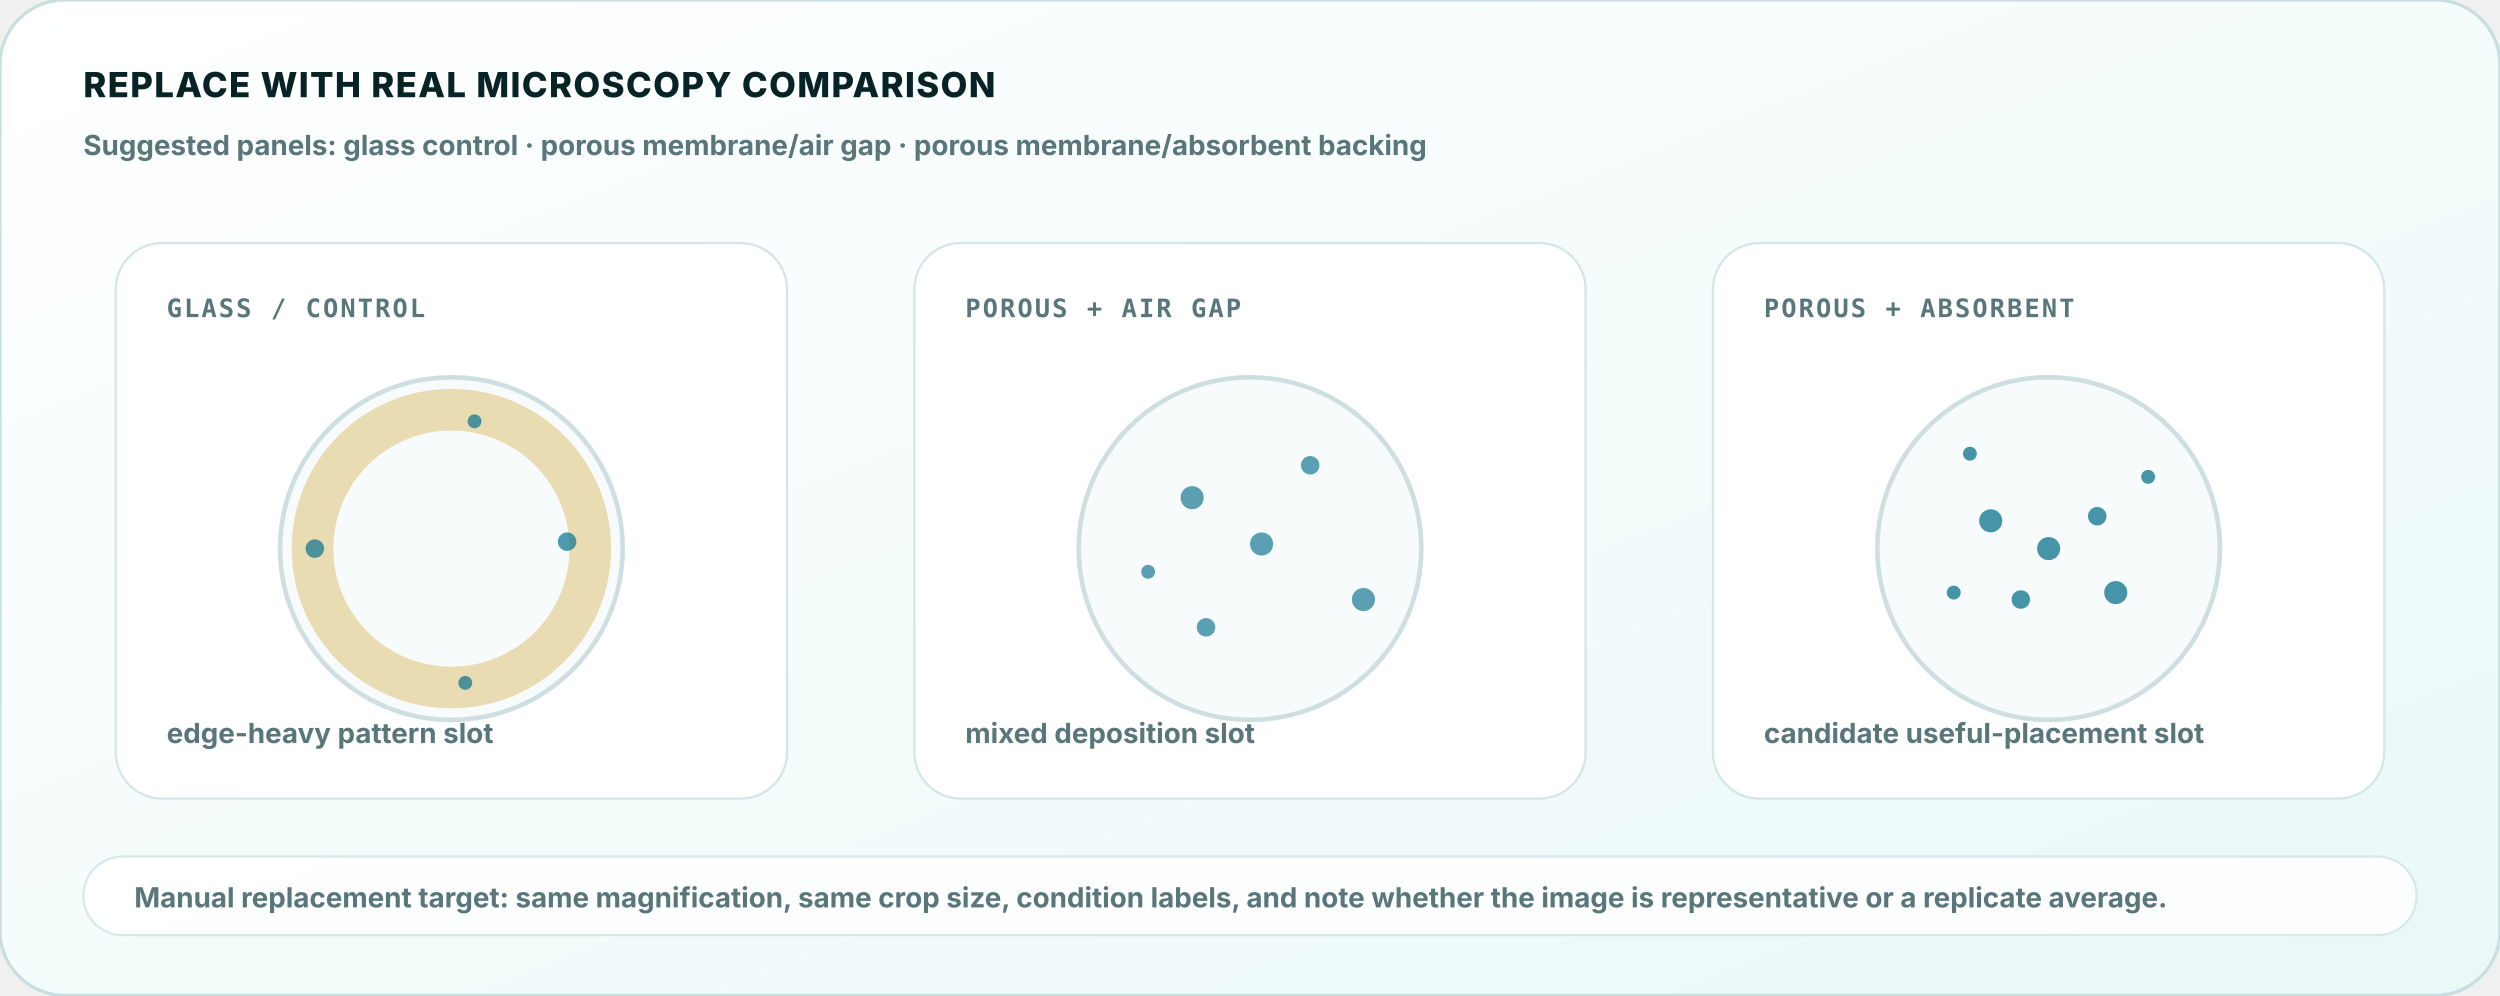
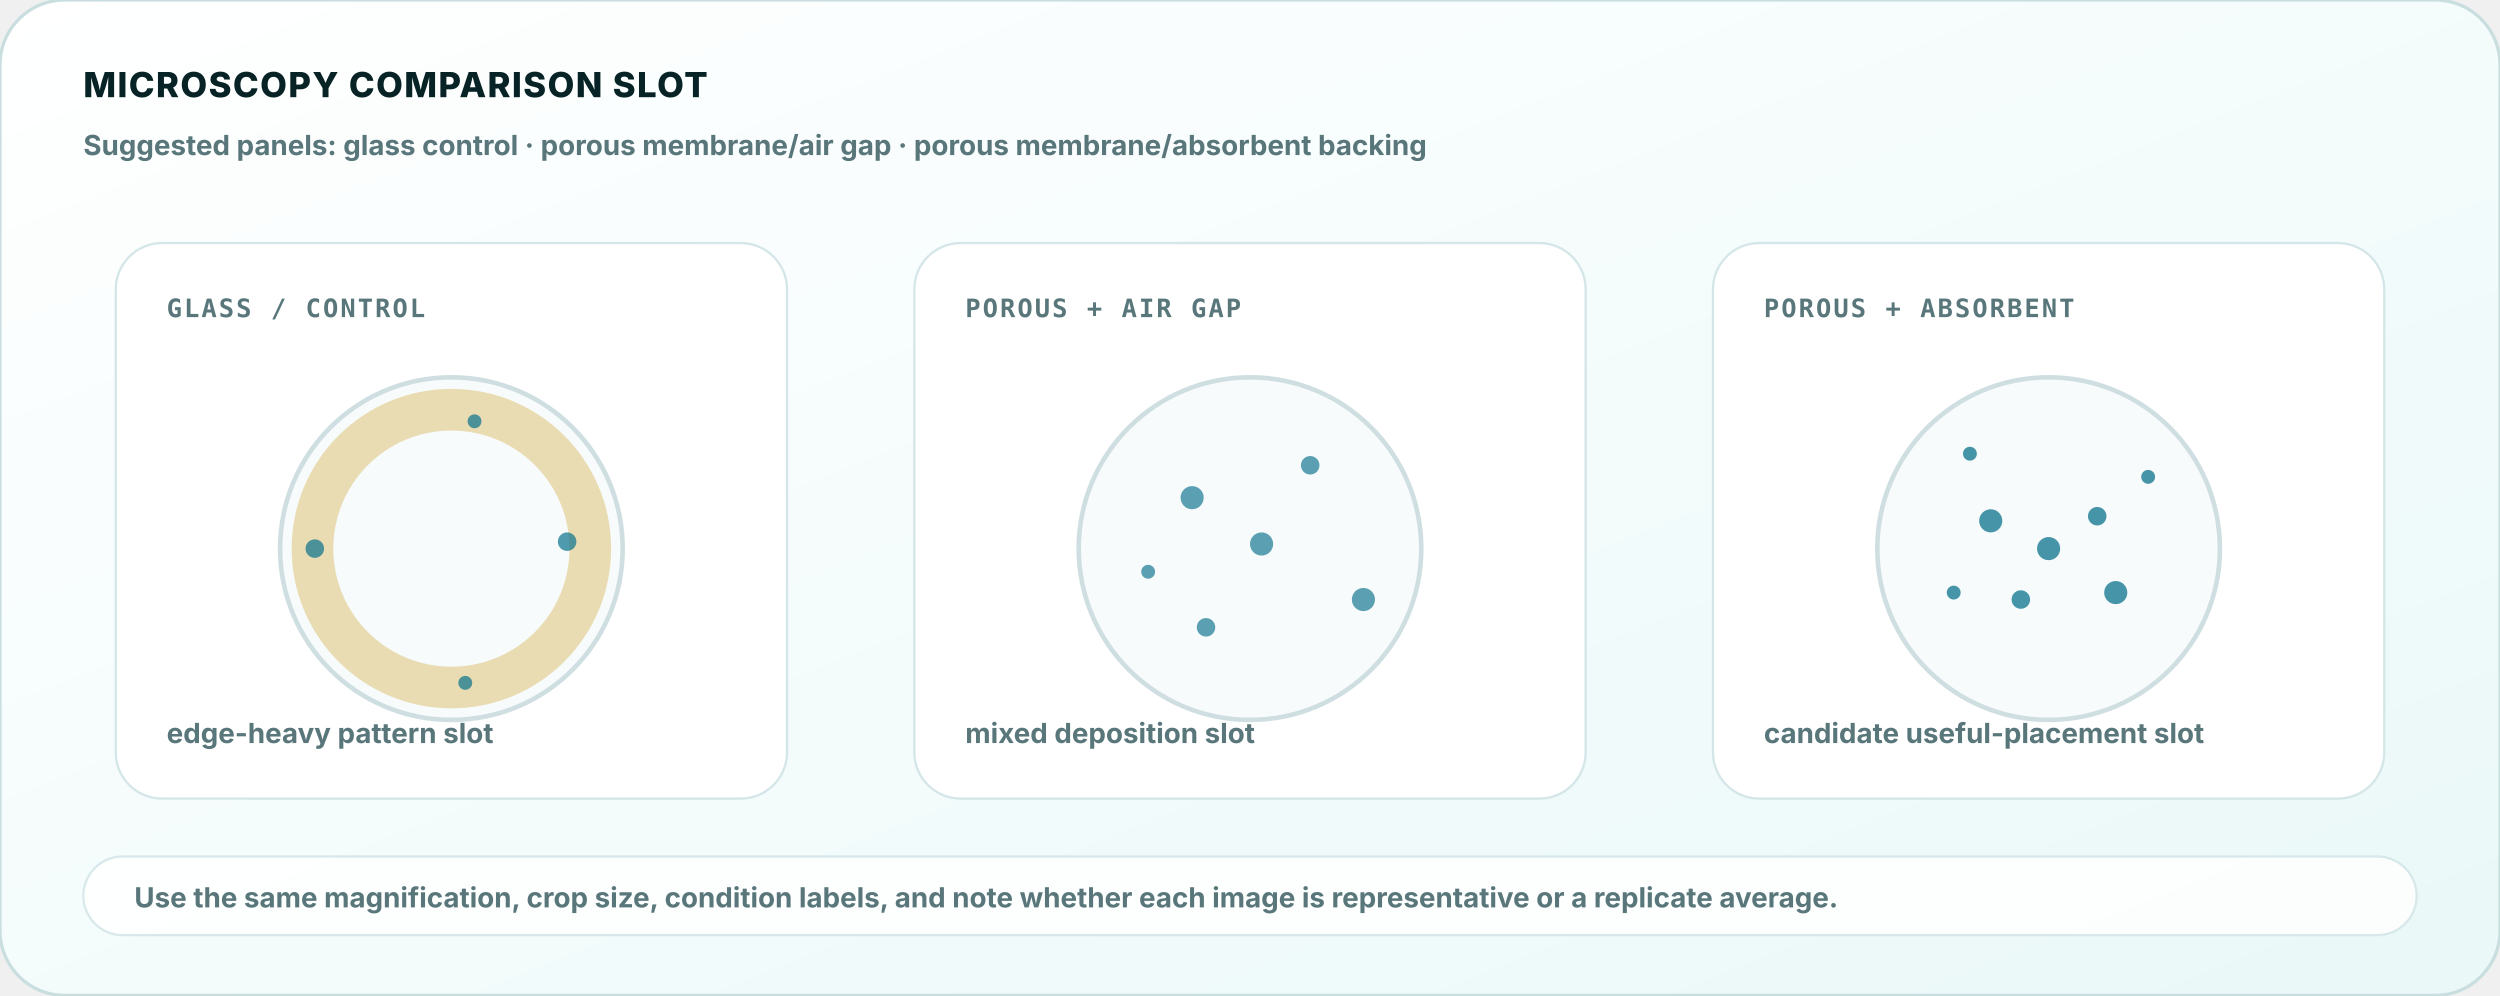
<svg xmlns="http://www.w3.org/2000/svg" viewBox="0 0 1080 430" role="img" aria-labelledby="title desc">
  <defs>
    <linearGradient id="bg" x1="0" y1="0" x2="1" y2="1">
      <stop offset="0" stop-color="#ffffff" />
      <stop offset="1" stop-color="#eaf8f8" />
    </linearGradient>
    <style>
    .card{fill:url(#bg);stroke:#c9dedf;stroke-width:1.4}.ink{fill:#082325}.muted{fill:#59777b}.teal{fill:#08708b}.line{stroke:#08708b;stroke-width:3;fill:none;stroke-linecap:round;stroke-linejoin:round}.grid{stroke:#d9e9ea;stroke-width:1}.dash{stroke:#8bbdc7;stroke-width:2;stroke-dasharray:6 6;fill:none}.label{font-family:Inter,Arial,sans-serif;font-weight:800;font-size:15px;letter-spacing:.04em}.small{font-family:Inter,Arial,sans-serif;font-weight:650;font-size:12px}.mono{font-family:ui-monospace,SFMono-Regular,Consolas,monospace;font-weight:760;font-size:11px;letter-spacing:.08em}
  </style>
  </defs>
  <rect width="1080" height="430" rx="28" class="card" />
-   <text x="36" y="42" class="label ink">REPLACE WITH REAL MICROSCOPY COMPARISON</text>
+   <text x="36" y="42" class="label ink">MICROSCOPY COMPARISON SLOT</text>
  <text x="36" y="67" class="small muted">Suggested panels: glass control · porous membrane/air gap · porous membrane/absorbent backing</text>
  <g transform="translate(50 105)">
    <g>
      <rect width="290" height="240" rx="20" fill="#fff" stroke="#d4e6e8" />
      <text x="22" y="32" class="mono muted">GLASS / CONTROL</text>
      <circle cx="145" cy="132" r="74" fill="#f8fbfb" stroke="#cfdfe1" stroke-width="2" />
      <circle cx="145" cy="132" r="60" fill="none" stroke="#d6b65b" stroke-width="18" opacity=".45" />
      <g fill="#08708b" opacity=".70">
        <circle cx="86" cy="132" r="4" />
        <circle cx="195" cy="129" r="4" />
        <circle cx="155" cy="77" r="3" />
        <circle cx="151" cy="190" r="3" />
      </g>
      <text x="22" y="216" class="small muted">edge-heavy pattern slot</text>
    </g>
    <g transform="translate(345 0)">
      <rect width="290" height="240" rx="20" fill="#fff" stroke="#d4e6e8" />
      <text x="22" y="32" class="mono muted">POROUS + AIR GAP</text>
      <circle cx="145" cy="132" r="74" fill="#f8fbfb" stroke="#cfdfe1" stroke-width="2" />
      <g fill="#08708b" opacity=".66">
        <circle cx="120" cy="110" r="5" />
        <circle cx="150" cy="130" r="5" />
        <circle cx="171" cy="96" r="4" />
        <circle cx="126" cy="166" r="4" />
        <circle cx="194" cy="154" r="5" />
        <circle cx="101" cy="142" r="3" />
      </g>
      <text x="22" y="216" class="small muted">mixed deposition slot</text>
    </g>
    <g transform="translate(690 0)">
      <rect width="290" height="240" rx="20" fill="#fff" stroke="#d4e6e8" />
      <text x="22" y="32" class="mono muted">POROUS + ABSORBENT</text>
      <circle cx="145" cy="132" r="74" fill="#f8fbfb" stroke="#cfdfe1" stroke-width="2" />
      <g fill="#08708b" opacity=".74">
        <circle cx="145" cy="132" r="5" />
        <circle cx="120" cy="120" r="5" />
        <circle cx="166" cy="118" r="4" />
        <circle cx="133" cy="154" r="4" />
        <circle cx="174" cy="151" r="5" />
        <circle cx="104" cy="151" r="3" />
        <circle cx="188" cy="101" r="3" />
        <circle cx="111" cy="91" r="3" />
      </g>
      <text x="22" y="216" class="small muted">candidate useful-placement slot</text>
    </g>
  </g>
  <rect x="36" y="370" width="1008" height="34" rx="17" fill="#ffffff" opacity=".86" stroke="#d4e6e8" />
-   <text x="58" y="392" class="small muted">Manual replacement target: same magnification, same crop size, condition labels, and note whether the image is representative or a replicate average.</text>
+   <text x="58" y="392" class="small muted">Use the same magnification, crop size, condition labels, and note whether each image is representative or a replicate average.</text>
</svg>
